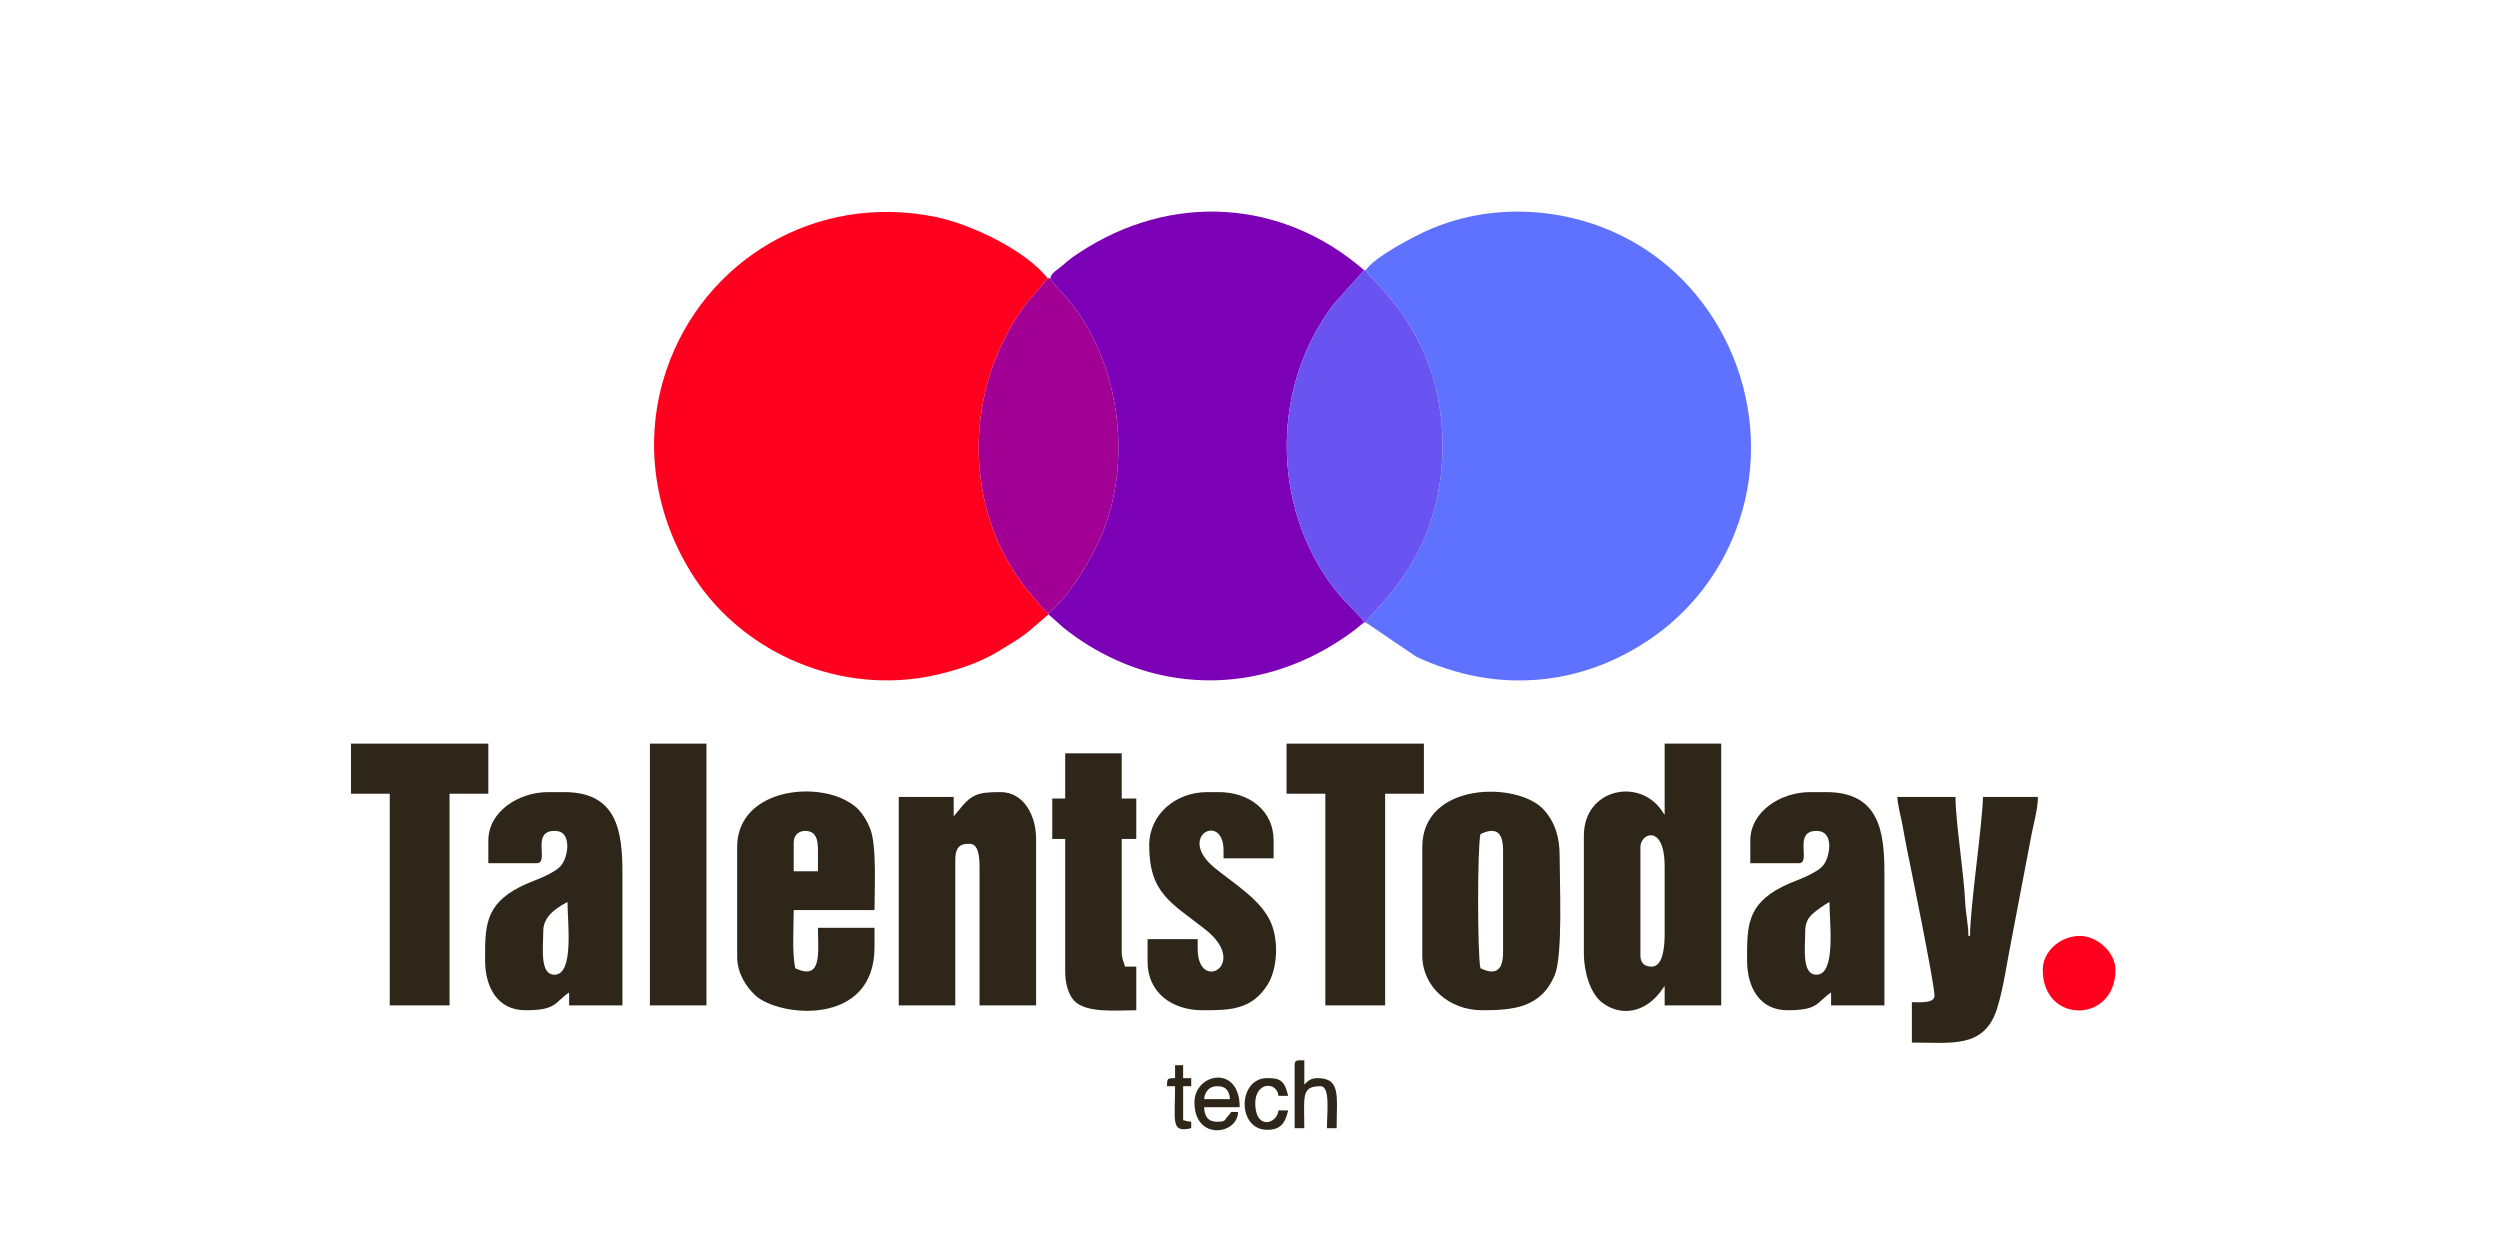
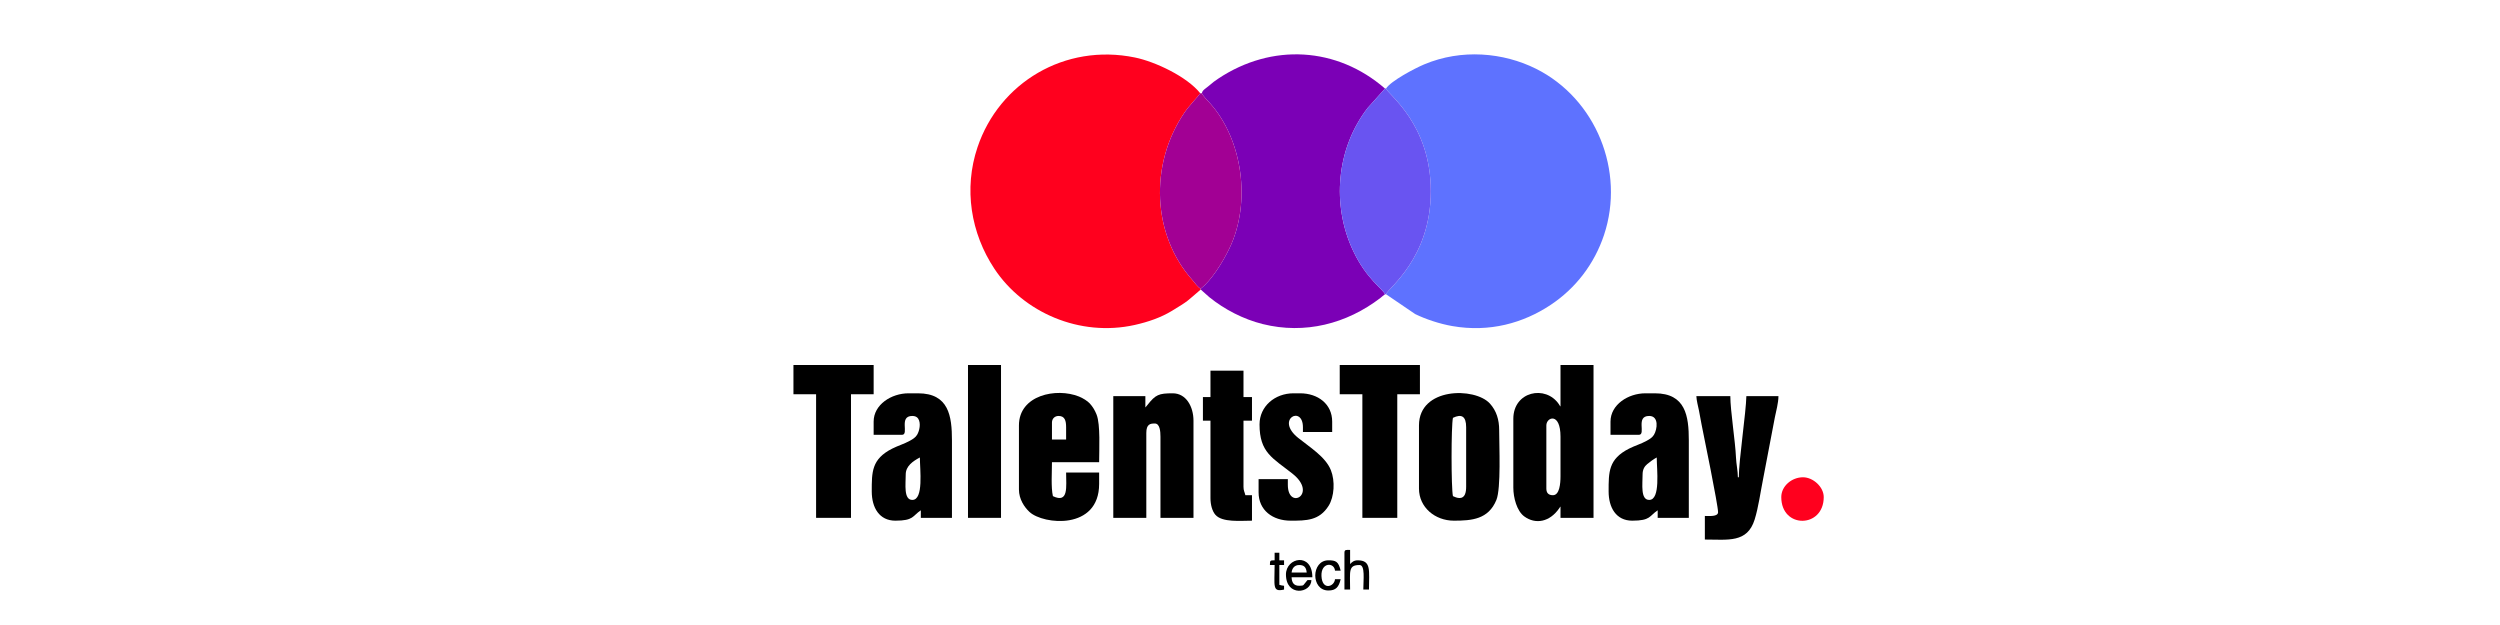
- <svg xmlns="http://www.w3.org/2000/svg" xml:space="preserve" width="158.75mm" height="79.375mm" version="1.1" style="shape-rendering:geometricPrecision; text-rendering:geometricPrecision; image-rendering:optimizeQuality; fill-rule:evenodd; clip-rule:evenodd" viewBox="0 0 15875 7937.5">
+ <svg xmlns="http://www.w3.org/2000/svg" xml:space="preserve" width="158.75mm" height="39.687mm" version="1.1" style="shape-rendering:geometricPrecision; text-rendering:geometricPrecision; image-rendering:optimizeQuality; fill-rule:evenodd; clip-rule:evenodd" viewBox="0 0 15874.98 3968.74">
  <defs>
    <style type="text/css">
   
-     .fil5 {fill:#2F261A}
+     .fil5 {fill:black}
    .fil1 {fill:#5E72FF}
    .fil3 {fill:#6954F1}
    .fil2 {fill:#7B00B6}
    .fil4 {fill:#A20094}
    .fil0 {fill:#FF001E}
   
  </style>
  </defs>
  <g id="Слой_x0020_1">
-     <g id="_2227904745424">
-       <path class="fil0" d="M6657.95 3901.18l0 -8.81c-34.67,-18.17 -63.27,-63.83 -89.65,-93.34 -436.47,-488.27 -473.08,-1255.41 -87.12,-1822.22 54.13,-79.49 157.75,-185.51 171.88,-209.83 -144.88,-181.39 -489.77,-343.7 -710.76,-389.16 -762.45,-156.86 -1475.24,274.48 -1711.63,975.18 -152.88,453.15 -72.63,935.73 183.5,1322.5 315.44,476.33 929.02,743.69 1524.59,611.32 151.52,-33.68 288.42,-82.69 402.48,-151.6 196.35,-118.63 162.47,-103.25 316.71,-234.04z" />
-       <path class="fil1" d="M8672.91 1715.69c21.63,63.97 488.17,385.93 487.22,1118.39 -0.94,727.97 -466.16,1052.86 -487.22,1118.42l317.3 215.7c112.8,55.09 264.68,106.2 403.16,130.38 407.12,71.09 772.69,-33.12 1068.46,-229.09 273.86,-181.44 476.93,-446.03 582.18,-761.97 231.42,-694.7 -88.12,-1482.03 -740.2,-1807.32 -353.9,-176.54 -808.01,-219.18 -1216.7,-46.96 -102.31,43.11 -361.53,179.45 -414.2,262.45z" />
-       <path class="fil2" d="M6670.93 1766.98c9.1,26.68 60.36,77.64 82.84,102.44 361.26,398.59 455.1,1086.53 217.16,1582.22 -77.64,161.76 -201.43,354.14 -312.98,440.73l0 8.81 94.06 83.71c164.4,133.14 370.33,239.65 580.18,291.96 458.66,114.35 912.29,-2.8 1278.71,-283.2 20.55,-15.72 30.43,-27.29 51.36,-41.15 -26.56,-60.9 -198.73,-161.73 -344.09,-466.22 -240.56,-503.88 -184.47,-1120.98 154.96,-1559.58l188.97 -211.01c-522.82,-454.38 -1230.5,-494.97 -1812.09,-108.83 -38.66,25.67 -65.63,45.57 -99.03,75.4 -33.5,29.9 -78.02,50.83 -80.05,84.72z" />
-       <path class="fil3" d="M8662.26 3952.5l10.65 0c21.06,-65.56 486.28,-390.45 487.22,-1118.42 0.95,-732.46 -465.59,-1054.42 -487.22,-1118.39l-10.81 0 -188.97 211.01c-339.43,438.6 -395.52,1055.7 -154.96,1559.58 145.36,304.49 317.53,405.32 344.09,466.22z" />
-       <path class="fil4" d="M6657.95 3892.37c111.55,-86.59 235.34,-278.97 312.98,-440.73 237.94,-495.69 144.1,-1183.63 -217.16,-1582.22 -22.48,-24.8 -73.74,-75.76 -82.84,-102.44l-17.87 0c-14.13,24.32 -117.75,130.34 -171.88,209.83 -385.96,566.81 -349.35,1333.95 87.12,1822.22 26.38,29.51 54.98,75.17 89.65,93.34z" />
-       <path class="fil5" d="M10488.48 6137.99c-47.9,0 -71.82,-23.92 -71.82,-71.82l0 -687.46c0,-89.65 153.91,-147.59 153.91,123.14l0 430.94c0,76.69 -9.94,205.2 -82.09,205.2zm82.09 -964.48c-15.65,-18 -3.03,-3.76 -16.85,-24.19 -144.94,-214.22 -496.18,-140.85 -496.18,157.57l0 749.03c0,110.44 38.94,254.01 118.48,312.46 122.3,89.87 277.06,62.84 381.65,-89.37 12.17,-17.7 1.38,-4.62 12.9,-17.88l0 123.13 359.12 0 0 -1662.22 -359.12 0 0 451.47z" />
-       <path class="fil5" d="M6055.9 5183.77l0 -123.13 -348.86 0 0 1323.62 359.12 0 0 -923.46c0,-97.2 44.41,-102.61 92.35,-102.61 55.14,0 61.56,85.72 61.56,143.66l0 882.41 359.12 0 0 -1056.84c0,-151.12 -78.95,-297.56 -225.73,-297.56 -151.64,0 -186.43,14.51 -274.17,126 -8.9,11.32 -15.86,19.25 -23.39,27.91z" />
-       <path class="fil5" d="M9472.68 6168.79c-26.32,0 -54.01,-11.98 -71.82,-20.53 -19.84,-85.15 -19.84,-766.48 0,-851.64 93.12,-44.66 143.65,-18.85 143.65,102.62l0 646.41c0,61.07 -12.13,123.14 -71.83,123.14zm-441.2 -790.08l0 687.46c0,203.08 174.14,348.87 379.64,348.87 194.28,0 375.71,-13.9 462.15,-225.31 51.68,-126.42 30.36,-586.91 30.36,-759.72 0,-112.87 -29.7,-210.39 -101.04,-288.85 -163.55,-179.86 -771.11,-178.24 -771.11,237.55z" />
-       <path class="fil5" d="M5040.1 5347.94c0,-43.64 31.88,-71.84 71.83,-71.84 69.69,0 82.08,54.04 82.08,123.14l0 133.38 -153.91 0 0 -184.68zm-359.12 30.77l0 697.73c0,104.36 58.83,191.95 115.13,244 149.43,138.13 757.02,201.8 757.02,-305.56l0 -123.14 -359.12 0c0,152.04 29.67,339.68 -143.65,256.52 -21.93,-94.14 -10.26,-265.24 -10.26,-369.38l513.03 0c0,-134.12 15.13,-408.76 -27.34,-516.47 -19.14,-48.52 -42.44,-86.86 -73.7,-121.25 -25.93,-28.53 -77.11,-59.84 -118.54,-76.41 -245.61,-98.34 -652.57,-16.04 -652.57,313.96z" />
-       <path class="fil5" d="M11535.06 6189.31c-96.21,0 -71.82,-170.32 -71.82,-277.05 0,-54.62 21.22,-88.23 51.04,-113.13 27.72,-23.14 69.74,-54.02 102.87,-71.55 0,129.72 43.21,461.73 -82.09,461.73zm-420.68 -851.63l0 143.65 307.82 0c82.71,0 -39.67,-205.23 112.86,-205.23 107.96,0 88.59,145.2 51.6,205.51 -17.98,29.3 -45.75,46.37 -78.98,64.67 -64.41,35.48 -125.78,51.77 -191.75,85.3 -225,114.33 -222.07,255 -222.07,465.38 0,175.15 81.17,318.08 256.51,318.08 201.14,0 184.04,-50.59 277.04,-112.87l0 82.09 338.6 0 0 -841.37c0,-265.81 -34.21,-513.03 -369.38,-513.03l-102.61 0c-186.78,0 -379.64,122.86 -379.64,307.82z" />
-       <path class="fil5" d="M3521.53 6189.31c-96.21,0 -71.82,-170.32 -71.82,-277.05 0,-90.76 77.86,-144.44 153.91,-184.68 0,129.72 43.2,461.73 -82.09,461.73zm-420.68 -851.63l0 143.65 307.81 0c82.72,0 -39.66,-205.23 112.87,-205.23 29.6,0 50.92,9.93 63.5,28.85 32.18,48.42 14.73,133.23 -11.91,176.66 -17.97,29.3 -45.74,46.37 -78.97,64.67 -64.42,35.48 -125.78,51.77 -191.75,85.3 -225,114.33 -222.07,255 -222.07,465.38 0,175.15 81.17,318.08 256.51,318.08 201.14,0 184.04,-50.59 277.04,-112.87l0 82.09 338.6 0 0 -841.37c0,-265.81 -34.21,-513.03 -369.38,-513.03l-102.61 0c-186.78,0 -379.64,122.86 -379.64,307.82z" />
-       <path class="fil5" d="M12284.09 6322.7c0,50.81 -95.32,41.04 -143.65,41.04l0 256.51c253.32,0 461.42,39.19 541.56,-217.73 41.45,-132.92 64.19,-302.94 92.03,-441.51l128.22 -672.11c12.43,-61.45 38.52,-156.03 38.52,-228.26l-348.86 0c-4.05,181.71 -82.09,697.67 -82.09,882.41l-10.26 0c0,-65.81 -17.54,-144.24 -20.59,-215.4 -7.64,-178.24 -61.49,-510.89 -61.49,-667.01l-369.38 0c0.99,44.59 20.44,117.81 28.25,156.44 11.16,55.21 17.78,99.84 29.03,155.65 22.04,109.4 178.71,873.12 178.71,949.97z" />
-       <path class="fil5" d="M7297.44 5368.46c0,307.86 143.98,365.38 357.8,534.87 281.65,223.23 -49.99,403.69 -49.99,121.81l0 -61.58 -318.07 0 0 143.66c0,194.22 152.95,307.82 348.85,307.82 170.34,0 311.06,-0.24 412.8,-161.8 61.71,-98 72.13,-269.42 24.31,-388.17 -58.46,-145.18 -229.49,-248.77 -356.64,-351.35 -251.53,-202.93 52.92,-359.33 52.92,-114.48l0 51.29 318.08 0 0 -112.85c0,-191.82 -155.59,-307.82 -348.86,-307.82l-71.82 0c-202.34,0 -369.38,141.23 -369.38,338.6z" />
-       <polygon class="fil5" points="8169.59,5040.12 8415.84,5040.12 8415.84,6384.26 8795.48,6384.26 8795.48,5040.12 9041.74,5040.12 9041.74,4722.04 8169.59,4722.04 " />
-       <polygon class="fil5" points="2228.7,5040.12 2474.95,5040.12 2474.95,6384.26 2854.59,6384.26 2854.59,5040.12 3100.85,5040.12 3100.85,4722.04 2228.7,4722.04 " />
-       <path class="fil5" d="M6763.88 5070.89l-82.08 0 0 256.53 82.08 0 0 841.37c0,72.77 18.79,142.37 53.72,182.27 74.7,85.34 273.29,63.98 397.75,63.98l0 -277.05 -71.82 0c-8.56,-36.72 -20.53,-48.2 -20.53,-92.34l0 -718.23 92.35 0 0 -256.53 -92.35 0 0 -287.29 -359.12 0 0 287.29z" />
-       <polygon class="fil5" points="4126.91,6384.26 4486.03,6384.26 4486.03,4722.04 4126.91,4722.04 " />
-       <path class="fil0" d="M12971.55 6158.52c0,347.28 461.73,340.26 461.73,0 0,-110.38 -115.2,-215.47 -225.74,-215.47 -121.46,0 -235.99,95.3 -235.99,215.47z" />
-       <path class="fil5" d="M8220.89 6763.9l0 400.17 61.56 0c0,-199.43 -22.1,-266.78 102.61,-266.78 63.32,0 41.04,164.12 41.04,266.78l61.57 0c0,-205.51 28.45,-318.08 -123.13,-318.08 -40.93,0 -62.24,20.12 -82.09,41.03l0 -153.91c-41.57,0 -61.56,-5.69 -61.56,30.79z" />
-       <path class="fil5" d="M7728.38 6897.29c46.66,0 76.7,17.39 82.08,82.07l-164.16 0c3.77,-45.38 31.61,-82.07 82.08,-82.07zm-143.65 102.6c0,245.53 273.81,206.59 277.04,61.56 -62.45,0 -33.37,-6.72 -60.53,21.57 -29.75,30.99 -14.63,40 -72.86,40 -57.38,0 -80.8,-34.83 -82.08,-92.34l225.73 0c0,-274.43 -287.3,-216.21 -287.3,-30.79z" />
-       <path class="fil5" d="M8046.46 7174.32c81.13,0 113.3,-36.88 133.39,-123.12l-61.57 0c-6.9,82.98 -140.74,126.94 -147.26,-34.99 -6.07,-150.99 139.55,-150.01 147.26,-57.37l61.57 0c-23.39,-100.37 -53.45,-112.85 -133.39,-112.85 -188.28,0 -192.63,328.33 0,328.33z" />
-       <path class="fil5" d="M7461.61 6845.99c-50.65,1.13 -50.18,0.64 -51.31,51.3l51.31 0c0,228.47 -28.21,297.25 102.6,266.78l0 -41.05c-27.7,-2.3 -27.91,-4.81 -51.3,-10.27l0 -215.46 51.3 0 0 -51.3 -51.3 0 0 -82.09 -51.3 0 0 82.09z" />
+     <g id="_2264321800112">
+       <path class="fil0" d="M7624.61 1838.48l0 -5.15c-20.24,-10.6 -36.94,-37.27 -52.35,-54.5 -254.85,-285.1 -276.23,-733.03 -50.87,-1064 31.61,-46.41 92.11,-108.32 100.36,-122.52 -84.59,-105.91 -285.97,-200.68 -415.01,-227.23 -445.2,-91.59 -861.4,160.27 -999.43,569.41 -89.26,264.6 -42.4,546.38 107.15,772.21 184.19,278.13 542.46,434.25 890.21,356.96 88.48,-19.67 168.41,-48.29 235.01,-88.52 114.65,-69.27 94.87,-60.29 184.93,-136.66z" />
+       <path class="fil1" d="M8801.15 562.37c12.63,37.35 285.04,225.34 284.49,653.03 -0.55,425.06 -272.19,614.76 -284.49,653.04l185.27 125.95c65.87,32.17 154.55,62.01 235.41,76.13 237.72,41.51 451.17,-19.34 623.87,-133.76 159.91,-105.95 278.48,-260.44 339.94,-444.92 135.13,-405.64 -51.45,-865.36 -432.2,-1055.3 -206.65,-103.08 -471.8,-127.98 -710.44,-27.42 -59.74,25.17 -211.1,104.78 -241.85,153.25z" />
+       <path class="fil2" d="M7632.19 592.31c5.31,15.58 35.24,45.34 48.37,59.82 210.94,232.74 265.73,634.43 126.8,923.86 -45.34,94.45 -117.62,206.78 -182.75,257.34l0 5.15 54.92 48.88c95.99,77.74 216.24,139.93 338.77,170.47 267.81,66.77 532.69,-1.63 746.64,-165.36 12,-9.18 17.77,-15.93 29.99,-24.03 -15.51,-35.55 -116.04,-94.43 -200.91,-272.22 -140.47,-294.22 -107.72,-654.55 90.48,-910.64l110.34 -123.21c-305.28,-265.32 -718.49,-289.02 -1058.09,-63.55 -22.57,14.99 -38.32,26.61 -57.82,44.03 -19.56,17.45 -45.56,29.68 -46.74,49.46z" />
+       <path class="fil3" d="M8794.93 1868.44l6.22 0c12.3,-38.28 283.94,-227.98 284.49,-653.04 0.55,-427.69 -271.86,-615.68 -284.49,-653.03l-6.31 0 -110.34 123.21c-198.2,256.09 -230.95,616.42 -90.48,910.64 84.87,177.79 185.4,236.67 200.91,272.22z" />
+       <path class="fil4" d="M7624.61 1833.33c65.13,-50.56 137.41,-162.89 182.75,-257.34 138.93,-289.43 84.14,-691.12 -126.8,-923.86 -13.13,-14.48 -43.06,-44.24 -48.37,-59.82l-10.44 0c-8.25,14.2 -68.75,76.11 -100.36,122.52 -225.36,330.97 -203.98,778.9 50.87,1064 15.41,17.23 32.11,43.9 52.35,54.5z" />
+       <path class="fil5" d="M9861.26 3144.56c-27.96,0 -41.93,-13.97 -41.93,-41.94l0 -401.41c0,-52.34 89.87,-86.18 89.87,71.9l0 251.63c0,44.78 -5.81,119.82 -47.94,119.82zm47.94 -563.16c-9.14,-10.51 -1.77,-2.2 -9.84,-14.13 -84.63,-125.08 -289.72,-82.24 -289.72,92.01l0 437.36c0,64.48 22.74,148.31 69.18,182.44 71.41,52.48 161.77,36.7 222.85,-52.18 7.1,-10.34 0.8,-2.7 7.53,-10.44l0 71.9 209.69 0 0 -970.58 -209.69 0 0 263.62z" />
+       <path class="fil5" d="M7273.07 2587.39l0 -71.9 -203.7 0 0 772.87 209.69 0 0 -539.22c0,-56.75 25.93,-59.91 53.92,-59.91 32.2,0 35.95,50.05 35.95,83.88l0 515.25 209.69 0 0 -617.1c0,-88.24 -46.1,-173.74 -131.8,-173.74 -88.55,0 -108.86,8.47 -160.09,73.57 -5.2,6.61 -9.26,11.24 -13.66,16.3z" />
+       <path class="fil5" d="M9268.14 3162.54c-15.37,0 -31.54,-6.99 -41.94,-11.99 -11.58,-49.71 -11.58,-447.55 0,-497.27 54.37,-26.08 83.88,-11.01 83.88,59.92l0 377.44c0,35.66 -7.08,71.9 -41.94,71.9zm-257.62 -461.33l0 401.41c0,118.58 101.68,203.71 221.67,203.71 113.44,0 219.38,-8.12 269.85,-131.56 30.18,-73.82 17.73,-342.7 17.73,-443.6 0,-65.91 -17.34,-122.85 -59,-168.66 -95.5,-105.02 -450.25,-104.08 -450.25,138.7z" />
+       <path class="fil5" d="M6679.94 2683.25c0,-25.49 18.62,-41.95 41.94,-41.95 40.7,0 47.93,31.55 47.93,71.9l0 77.88 -89.87 0 0 -107.83zm-209.69 17.96l0 407.41c0,60.93 34.35,112.08 67.23,142.47 87.25,80.66 442.02,117.83 442.02,-178.42l0 -71.9 -209.69 0c0,88.78 17.33,198.34 -83.88,149.78 -12.8,-54.96 -5.99,-154.87 -5.99,-215.68l299.56 0c0,-78.31 8.84,-238.67 -15.96,-301.57 -11.18,-28.33 -24.78,-50.71 -43.04,-70.79 -15.14,-16.66 -45.02,-34.94 -69.21,-44.62 -143.41,-57.42 -381.04,-9.37 -381.04,183.32z" />
+       <path class="fil5" d="M10472.37 3174.52c-56.18,0 -41.94,-99.45 -41.94,-161.77 0,-31.89 12.39,-51.51 29.8,-66.05 16.19,-13.51 40.72,-31.55 60.07,-41.78 0,75.74 25.23,269.6 -47.93,269.6zm-245.64 -497.27l0 83.88 179.74 0c48.29,0 -23.17,-119.83 65.9,-119.83 63.03,0 51.72,84.78 30.12,120 -10.49,17.1 -26.71,27.07 -46.11,37.76 -37.61,20.71 -73.44,30.23 -111.97,49.8 -131.37,66.76 -129.66,148.9 -129.66,271.74 0,102.27 47.39,185.73 149.77,185.73 117.45,0 107.47,-29.54 161.77,-65.91l0 47.94 197.71 0 0 -491.28c0,-155.21 -19.98,-299.56 -215.68,-299.56l-59.92 0c-109.06,0 -221.67,71.74 -221.67,179.73z" />
+       <path class="fil5" d="M5793.25 3174.52c-56.18,0 -41.94,-99.45 -41.94,-161.77 0,-52.99 45.46,-84.34 89.87,-107.83 0,75.74 25.22,269.6 -47.93,269.6zm-245.64 -497.27l0 83.88 179.73 0c48.3,0 -23.16,-119.83 65.91,-119.83 17.28,0 29.73,5.8 37.07,16.84 18.79,28.28 8.6,77.8 -6.95,103.16 -10.49,17.1 -26.71,27.07 -46.11,37.76 -37.62,20.71 -73.44,30.23 -111.96,49.8 -131.38,66.76 -129.67,148.9 -129.67,271.74 0,102.27 47.39,185.73 149.77,185.73 117.45,0 107.47,-29.54 161.77,-65.91l0 47.94 197.71 0 0 -491.28c0,-155.21 -19.98,-299.56 -215.68,-299.56l-59.92 0c-109.06,0 -221.67,71.74 -221.67,179.73z" />
+       <path class="fil5" d="M10909.73 3252.41c0,29.67 -55.66,23.96 -83.88,23.96l0 149.78c147.91,0 269.42,22.88 316.22,-127.13 24.2,-77.61 37.48,-176.89 53.73,-257.8l74.87 -392.45c7.26,-35.88 22.49,-91.1 22.49,-133.28l-203.7 0c-2.36,106.1 -47.93,407.37 -47.93,515.24l-5.99 0c0,-38.42 -10.24,-84.22 -12.02,-125.77 -4.46,-104.08 -35.91,-298.31 -35.91,-389.47l-215.68 0c0.58,26.04 11.94,68.79 16.5,91.35 6.51,32.23 10.38,58.29 16.95,90.88 12.87,63.88 104.35,509.82 104.35,554.69z" />
+       <path class="fil5" d="M7998.01 2695.23c0,179.76 84.07,213.34 208.92,312.31 164.46,130.34 -29.19,235.71 -29.19,71.12l0 -35.95 -185.72 0 0 83.88c0,113.41 89.31,179.74 203.69,179.74 99.46,0 181.63,-0.14 241.04,-94.48 36.03,-57.22 42.11,-157.31 14.19,-226.65 -34.13,-84.77 -134,-145.26 -208.24,-205.16 -146.87,-118.49 30.9,-209.81 30.9,-66.84l0 29.95 185.73 0 0 -65.9c0,-112 -90.85,-179.73 -203.7,-179.73l-41.94 0c-118.15,0 -215.68,82.46 -215.68,197.71z" />
+       <polygon class="fil5" points="8507.26,2503.51 8651.05,2503.51 8651.05,3288.36 8872.72,3288.36 8872.72,2503.51 9016.51,2503.51 9016.51,2317.78 8507.26,2317.78 " />
+       <polygon class="fil5" points="5038.36,2503.51 5182.15,2503.51 5182.15,3288.36 5403.82,3288.36 5403.82,2503.51 5547.61,2503.51 5547.61,2317.78 5038.36,2317.78 " />
+       <path class="fil5" d="M7686.46 2521.48l-47.92 0 0 149.78 47.92 0 0 491.28c0,42.49 10.97,83.13 31.37,106.43 43.62,49.83 159.57,37.36 232.25,37.36l0 -161.77 -41.94 0c-5,-21.44 -11.99,-28.15 -11.99,-53.92l0 -419.38 53.93 0 0 -149.78 -53.93 0 0 -167.75 -209.69 0 0 167.75z" />
+       <polygon class="fil5" points="6146.73,3288.36 6356.42,3288.36 6356.42,2317.78 6146.73,2317.78 " />
+       <path class="fil0" d="M11311.14 3156.55c0,202.77 269.6,198.67 269.6,0 0,-64.46 -67.26,-125.82 -131.81,-125.82 -70.92,0 -137.79,55.65 -137.79,125.82z" />
+       <path class="fil5" d="M8537.21 3510.03l0 233.66 35.95 0c0,-116.45 -12.91,-155.78 59.91,-155.78 36.98,0 23.97,95.83 23.97,155.78l35.95 0c0,-120 16.61,-185.73 -71.9,-185.73 -23.9,0 -36.34,11.75 -47.93,23.96l0 -89.87c-24.27,0 -35.95,-3.32 -35.95,17.98z" />
+       <path class="fil5" d="M8249.64 3587.91c27.24,0 44.78,10.16 47.92,47.93l-95.85 0c2.2,-26.5 18.46,-47.93 47.93,-47.93zm-83.88 59.91c0,143.37 159.88,120.63 161.76,35.95 -36.46,0 -19.48,-3.93 -35.34,12.59 -17.37,18.1 -8.54,23.36 -42.54,23.36 -33.51,0 -47.18,-20.34 -47.93,-53.92l131.8 0c0,-160.24 -167.75,-126.24 -167.75,-17.98z" />
+       <path class="fil5" d="M8435.36 3749.67c47.38,0 66.16,-21.53 77.89,-71.89l-35.95 0c-4.03,48.46 -82.18,74.12 -85.99,-20.43 -3.54,-88.16 81.49,-87.59 85.99,-33.5l35.95 0c-13.66,-58.6 -31.21,-65.89 -77.89,-65.89 -109.93,0 -112.47,191.71 0,191.71z" />
+       <path class="fil5" d="M8093.87 3557.96c-29.58,0.66 -29.3,0.37 -29.96,29.95l29.96 0c0,133.41 -16.47,173.57 59.91,155.78l0 -23.97c-16.18,-1.34 -16.3,-2.81 -29.96,-6l0 -125.81 29.96 0 0 -29.95 -29.96 0 0 -47.93 -29.95 0 0 47.93z" />
    </g>
  </g>
</svg>
